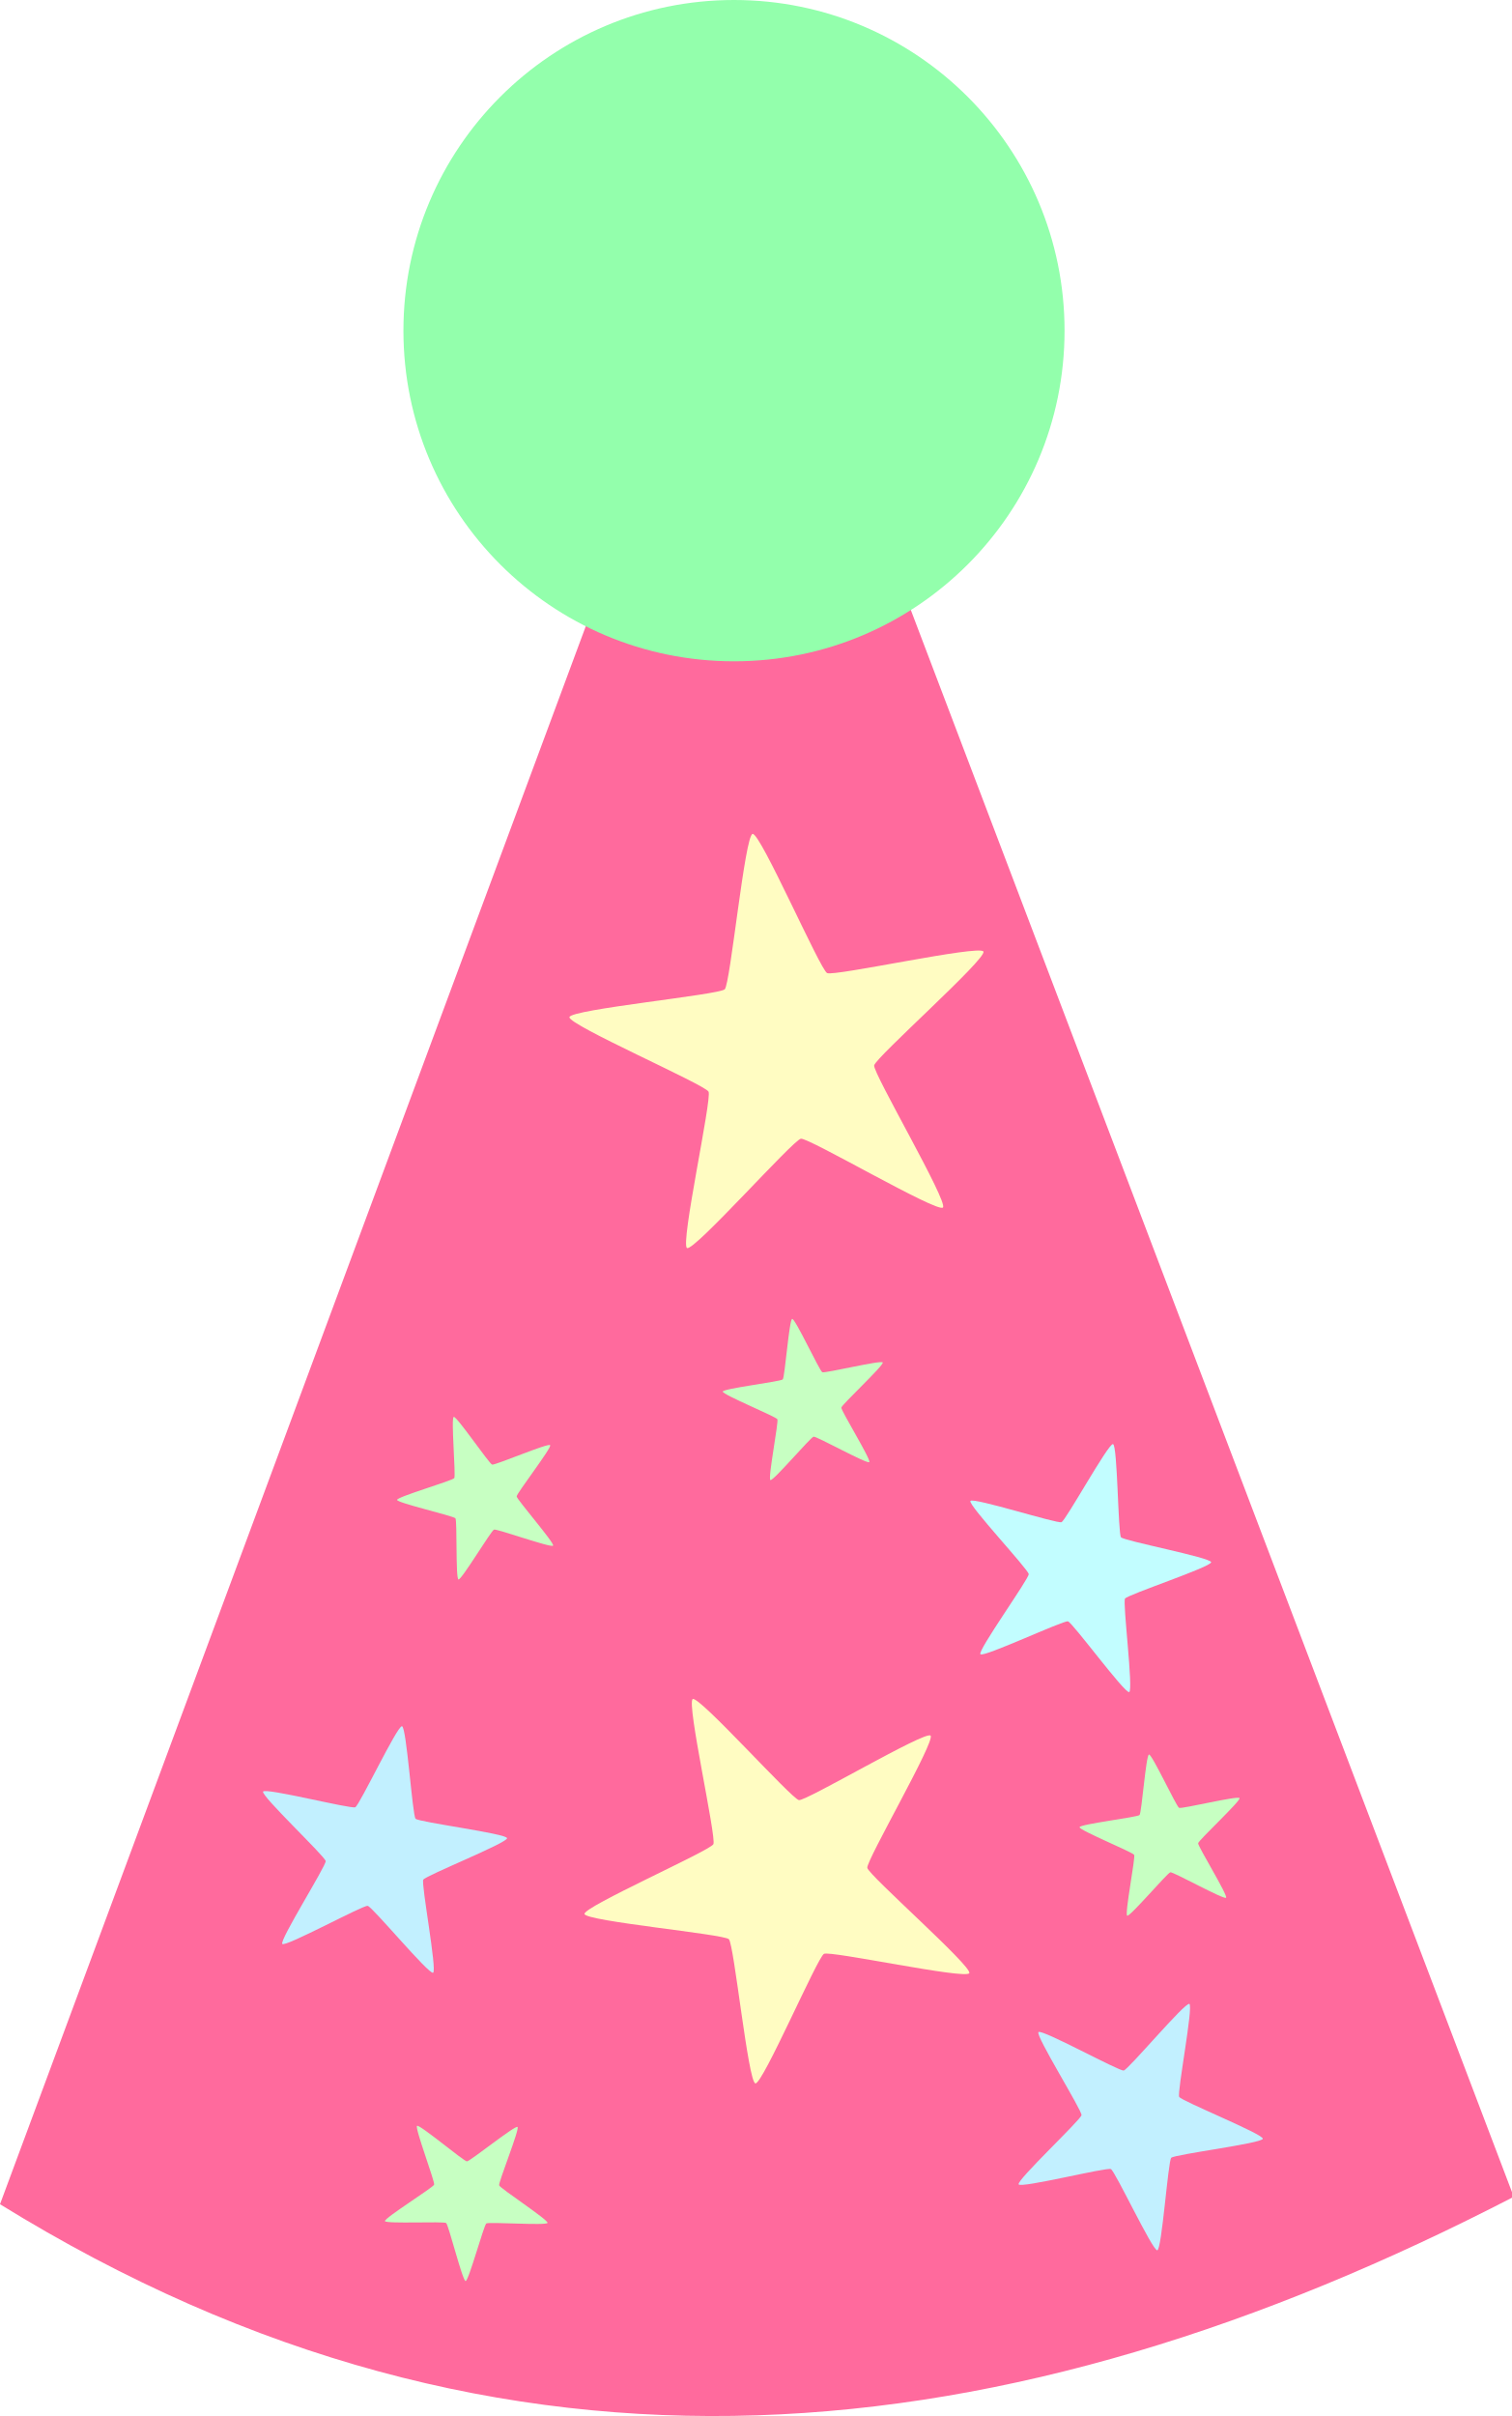
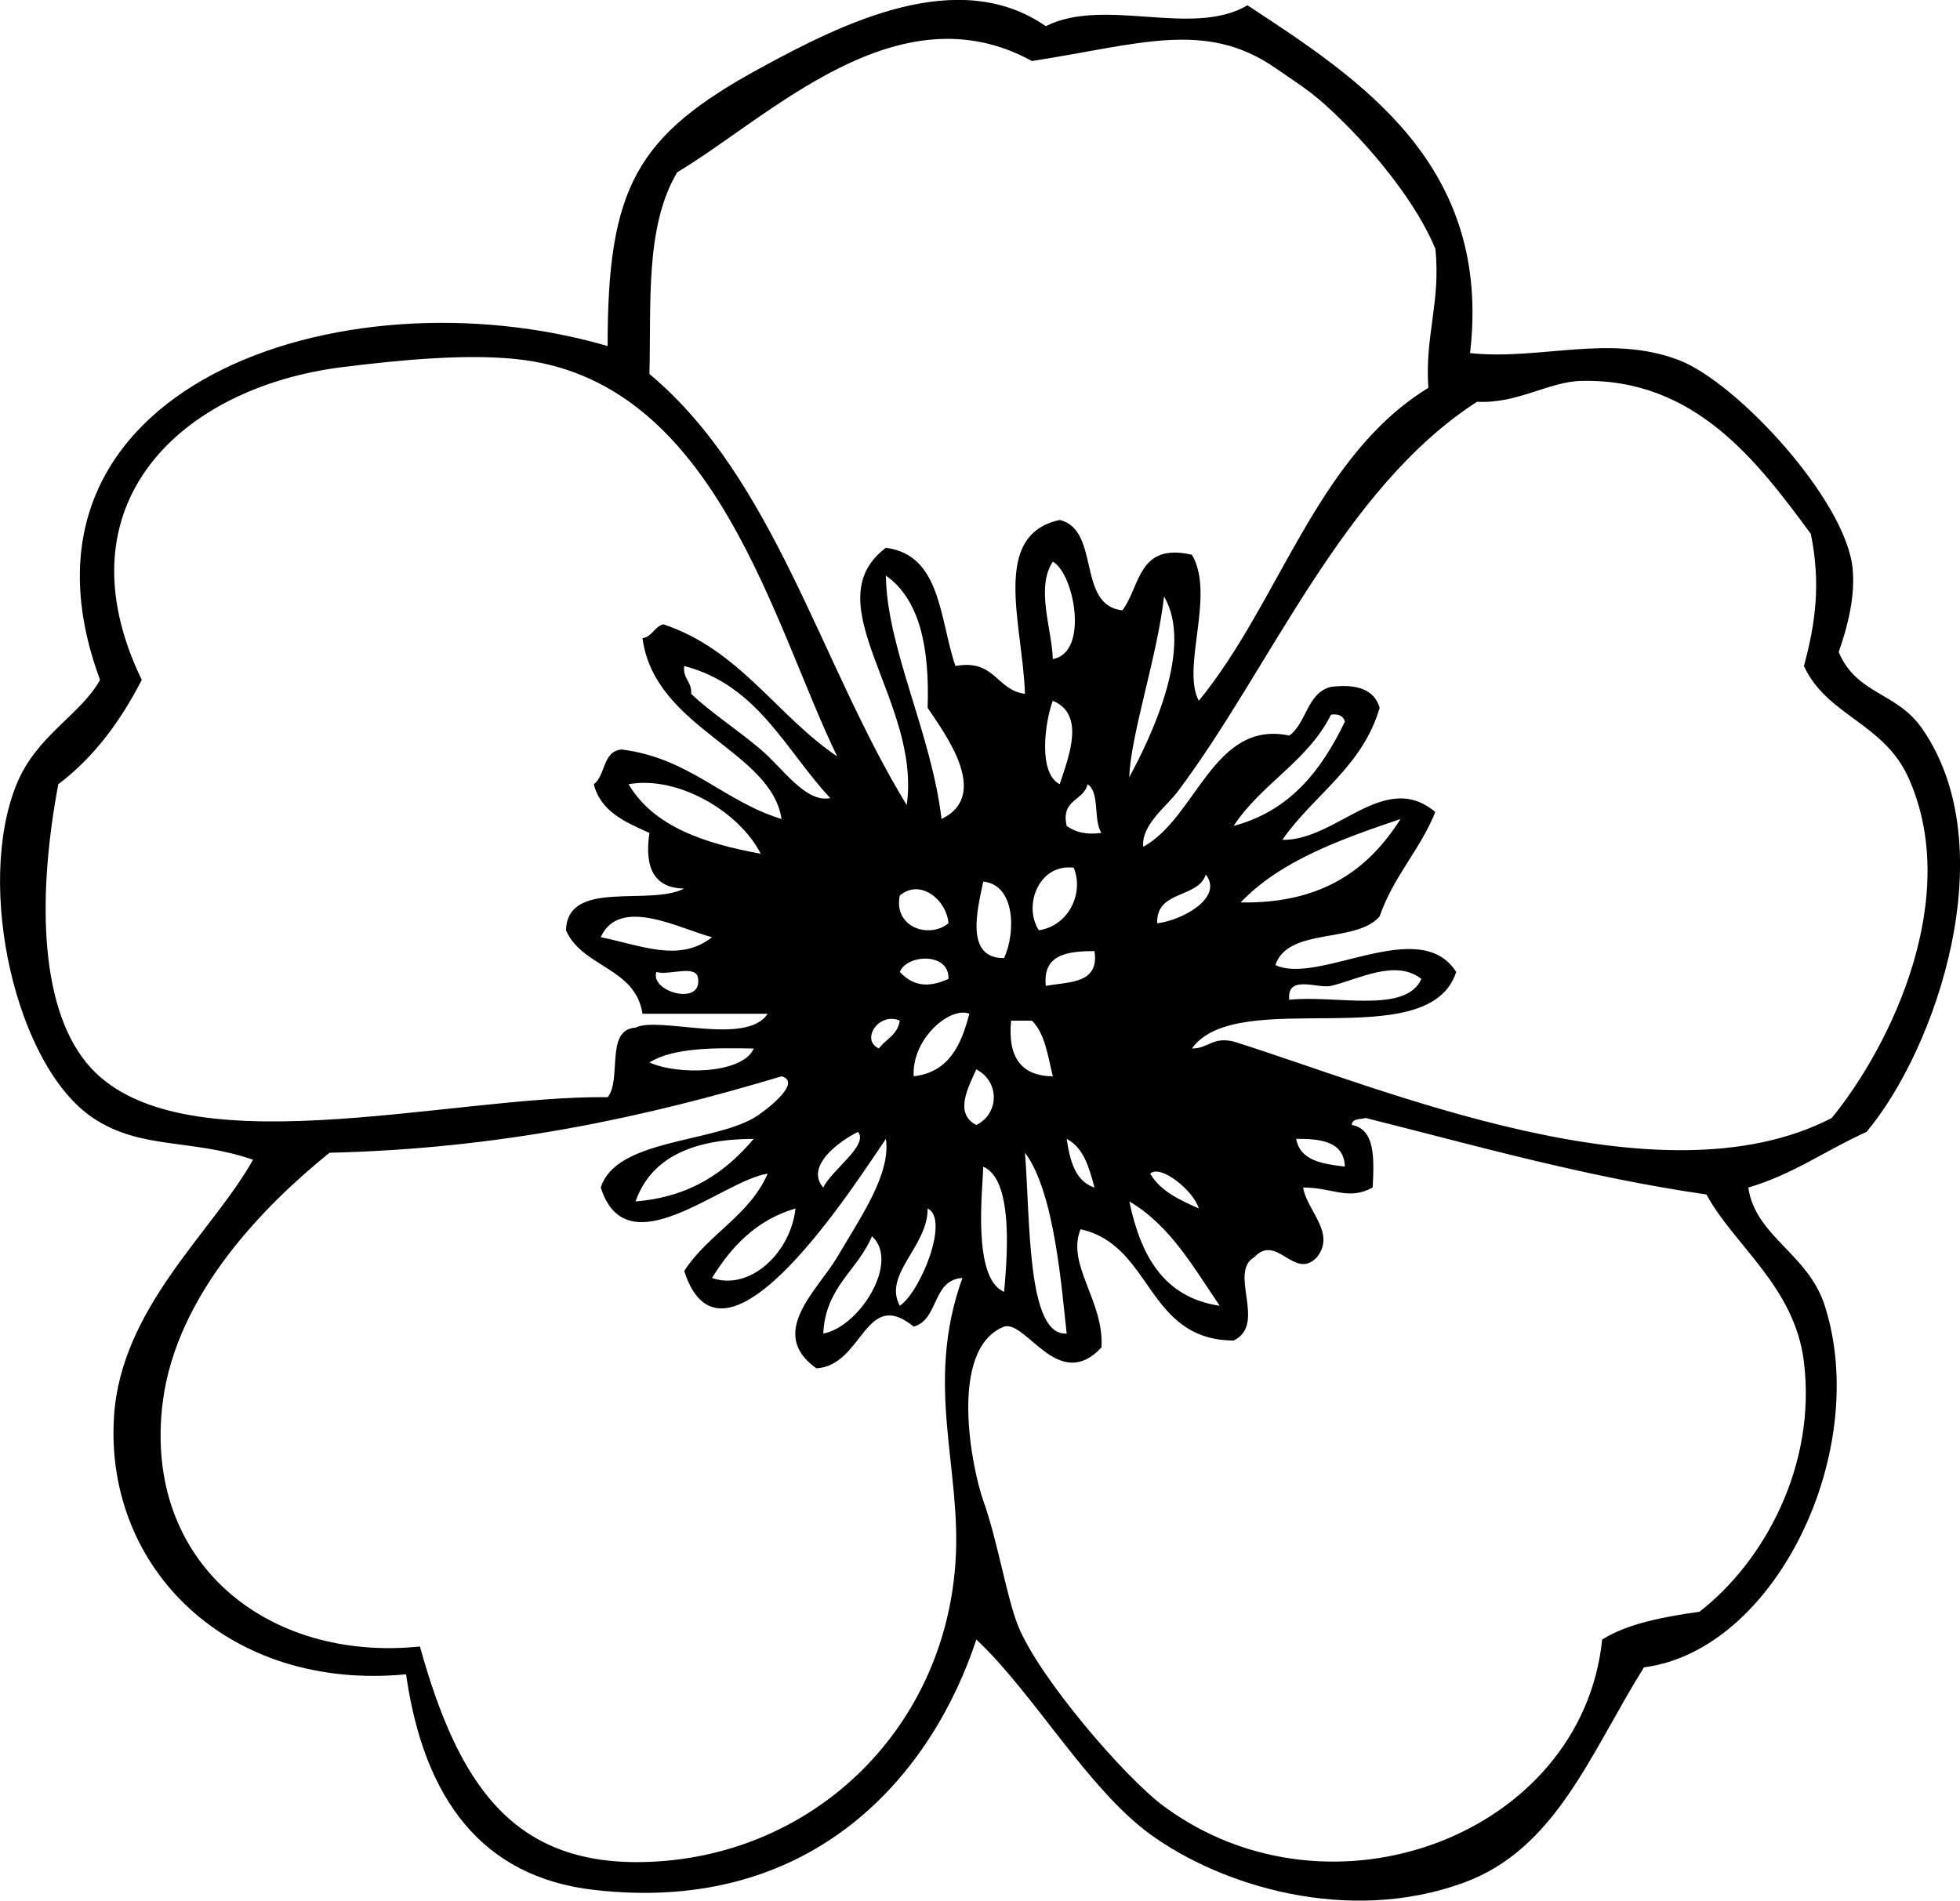
- <svg xmlns="http://www.w3.org/2000/svg" viewBox="0 0 582 930" id="svg2" version="1.1">
-   <defs id="defs4" />
-   <g id="layer1" transform="translate(-62.85714,-38.16902)">
-     <path style="fill:#ff6a9d;fill-opacity:1;fill-rule:nonzero;stroke:none" d="M 62.857,886.648 351.429,109.505 645.714,883.791 C 451.429,984.235 257.143,1006.714 62.857,886.648 z" id="path2985" />
-     <path style="fill:#fffcc2;fill-opacity:1;fill-rule:nonzero;stroke:none" id="path3755" d="m 405.714,583.791 c -2.148,2.148 -51.69,-26.952 -54.69,-26.477 -3.001,0.475 -41.125,43.46 -43.832,42.081 -2.707,-1.379 9.66,-57.488 8.281,-60.195 -1.379,-2.707 -54.042,-25.682 -53.566,-28.683 0.475,-3.001 57.66,-8.578 59.808,-10.726 2.148,-2.148 7.725,-59.333 10.726,-59.808 3.001,-0.475 25.976,52.187 28.683,53.566 2.707,1.379 58.816,-10.988 60.195,-8.281 1.379,2.707 -41.606,40.831 -42.081,43.832 -0.475,3.001 28.625,52.542 26.477,54.69 z" transform="translate(20.20305,-80.8122)" />
-     <path transform="matrix(0.5575318,0.2008021,-0.2008021,0.5575318,120.643,390.5892)" d="m 405.714,583.791 c -2.148,2.148 -51.69,-26.952 -54.69,-26.477 -3.001,0.475 -41.125,43.46 -43.832,42.081 -2.707,-1.379 9.66,-57.488 8.281,-60.195 -1.379,-2.707 -54.042,-25.682 -53.566,-28.683 0.475,-3.001 57.66,-8.578 59.808,-10.726 2.148,-2.148 7.725,-59.333 10.726,-59.808 3.001,-0.475 25.976,52.187 28.683,53.566 2.707,1.379 58.816,-10.988 60.195,-8.281 1.379,2.707 -41.606,40.831 -42.081,43.832 -0.475,3.001 28.625,52.542 26.477,54.69 z" id="path3757" style="fill:#c2f0ff;fill-opacity:1;fill-rule:nonzero;stroke:none" />
-     <path style="fill:#fffcc2;fill-opacity:1;fill-rule:nonzero;stroke:none" id="path3759" d="m 405.714,583.791 c -2.148,2.148 -51.69,-26.952 -54.69,-26.477 -3.001,0.475 -41.125,43.46 -43.832,42.081 -2.707,-1.379 9.66,-57.488 8.281,-60.195 -1.379,-2.707 -54.042,-25.682 -53.566,-28.683 0.475,-3.001 57.66,-8.578 59.808,-10.726 2.148,-2.148 7.725,-59.333 10.726,-59.808 3.001,-0.475 25.976,52.187 28.683,53.566 2.707,1.379 58.816,-10.988 60.195,-8.281 1.379,2.707 -41.606,40.831 -42.081,43.832 -0.475,3.001 28.625,52.542 26.477,54.69 z" transform="matrix(0.5493115,0.7489061,-0.7489061,0.5493115,568.0549,215.6116)" />
-     <path transform="matrix(0.3811476,-0.07178754,0.07178754,0.3811476,79.26597,439.7498)" d="m 405.714,583.791 c -2.148,2.148 -51.69,-26.952 -54.69,-26.477 -3.001,0.475 -41.125,43.46 -43.832,42.081 -2.707,-1.379 9.66,-57.488 8.281,-60.195 -1.379,-2.707 -54.042,-25.682 -53.566,-28.683 0.475,-3.001 57.66,-8.578 59.808,-10.726 2.148,-2.148 7.725,-59.333 10.726,-59.808 3.001,-0.475 25.976,52.187 28.683,53.566 2.707,1.379 58.816,-10.988 60.195,-8.281 1.379,2.707 -41.606,40.831 -42.081,43.832 -0.475,3.001 28.625,52.542 26.477,54.69 z" id="path3761" style="fill:#c7ffc2;fill-opacity:1;fill-rule:nonzero;stroke:none" />
-     <path style="fill:#c2fdff;fill-opacity:1;fill-rule:nonzero;stroke:none" id="path3763" d="m 405.714,583.791 c -2.148,2.148 -51.69,-26.952 -54.69,-26.477 -3.001,0.475 -41.125,43.46 -43.832,42.081 -2.707,-1.379 9.66,-57.488 8.281,-60.195 -1.379,-2.707 -54.042,-25.682 -53.566,-28.683 0.475,-3.001 57.66,-8.578 59.808,-10.726 2.148,-2.148 7.725,-59.333 10.726,-59.808 3.001,-0.475 25.976,52.187 28.683,53.566 2.707,1.379 58.816,-10.988 60.195,-8.281 1.379,2.707 -41.606,40.831 -42.081,43.832 -0.475,3.001 28.625,52.542 26.477,54.69 z" transform="matrix(0.3908448,-0.4454252,0.4454252,0.3908448,110.5931,592.0576)" />
-     <path transform="matrix(0.4696169,-0.3614183,0.3614183,0.4696169,147.5645,733.918)" d="m 405.714,583.791 c -2.148,2.148 -51.69,-26.952 -54.69,-26.477 -3.001,0.475 -41.125,43.46 -43.832,42.081 -2.707,-1.379 9.66,-57.488 8.281,-60.195 -1.379,-2.707 -54.042,-25.682 -53.566,-28.683 0.475,-3.001 57.66,-8.578 59.808,-10.726 2.148,-2.148 7.725,-59.333 10.726,-59.808 3.001,-0.475 25.976,52.187 28.683,53.566 2.707,1.379 58.816,-10.988 60.195,-8.281 1.379,2.707 -41.606,40.831 -42.081,43.832 -0.475,3.001 28.625,52.542 26.477,54.69 z" id="path3765" style="fill:#c2f0ff;fill-opacity:1;fill-rule:nonzero;stroke:none" />
-     <path style="fill:#c7ffc2;fill-opacity:1;fill-rule:nonzero;stroke:none" id="path3769" d="m 405.714,583.791 c -2.148,2.148 -51.69,-26.952 -54.69,-26.477 -3.001,0.475 -41.125,43.46 -43.832,42.081 -2.707,-1.379 9.66,-57.488 8.281,-60.195 -1.379,-2.707 -54.042,-25.682 -53.566,-28.683 0.475,-3.001 57.66,-8.578 59.808,-10.726 2.148,-2.148 7.725,-59.333 10.726,-59.808 3.001,-0.475 25.976,52.187 28.683,53.566 2.707,1.379 58.816,-10.988 60.195,-8.281 1.379,2.707 -41.606,40.831 -42.081,43.832 -0.475,3.001 28.625,52.542 26.477,54.69 z" transform="matrix(0.2712527,0.2772164,-0.2772164,0.2712527,293.9152,645.402)" />
-     <path transform="matrix(0.128207,0.3660464,-0.3660464,0.128207,658.553,552.2272)" d="m 405.714,583.791 c -2.148,2.148 -51.69,-26.952 -54.69,-26.477 -3.001,0.475 -41.125,43.46 -43.832,42.081 -2.707,-1.379 9.66,-57.488 8.281,-60.195 -1.379,-2.707 -54.042,-25.682 -53.566,-28.683 0.475,-3.001 57.66,-8.578 59.808,-10.726 2.148,-2.148 7.725,-59.333 10.726,-59.808 3.001,-0.475 25.976,52.187 28.683,53.566 2.707,1.379 58.816,-10.988 60.195,-8.281 1.379,2.707 -41.606,40.831 -42.081,43.832 -0.475,3.001 28.625,52.542 26.477,54.69 z" id="path3771" style="fill:#c7ffc2;fill-opacity:1;fill-rule:nonzero;stroke:none" />
-     <path style="fill:#c7ffc2;fill-opacity:1;fill-rule:nonzero;stroke:none" id="path3773" d="m 405.714,583.791 c -2.148,2.148 -51.69,-26.952 -54.69,-26.477 -3.001,0.475 -41.125,43.46 -43.832,42.081 -2.707,-1.379 9.66,-57.488 8.281,-60.195 -1.379,-2.707 -54.042,-25.682 -53.566,-28.683 0.475,-3.001 57.66,-8.578 59.808,-10.726 2.148,-2.148 7.725,-59.333 10.726,-59.808 3.001,-0.475 25.976,52.187 28.683,53.566 2.707,1.379 58.816,-10.988 60.195,-8.281 1.379,2.707 -41.606,40.831 -42.081,43.832 -0.475,3.001 28.625,52.542 26.477,54.69 z" transform="matrix(0.128207,0.3660464,-0.3660464,0.128207,521.1723,384.5419)" />
-     <path style="fill:#93ffac;fill-opacity:1;fill-rule:nonzero;stroke:none" id="path3777" d="m 478.812,137.164 c 0,70.294 -56.985,127.279 -127.279,127.279 -70.294,0 -127.279,-56.985 -127.279,-127.279 0,-70.294 56.985,-127.279 127.279,-127.279 70.294,0 127.279,56.985 127.279,127.279 z" transform="translate(-6.060915,28.28427)" />
-   </g>
+ <svg xmlns="http://www.w3.org/2000/svg" id="Layer_1" style="enable-background:new 0 0 187.639 181.976" xml:space="preserve" viewBox="0 0 187.639 181.976" version="1.1" y="0px" x="0px">
+   <path style="clip-rule:evenodd;fill-rule:evenodd" d="m140.74 33.806c6.667 0.718 13.326-1.866 19.974 0.667 5.567 2.119 16.024 13.424 16.645 19.972 0.244 2.568-0.385 5.261-1.332 7.989 1.747 4.107 5.537 3.784 7.988 7.325 7.914 11.411 1.379 30.624-5.326 38.616-3.833 1.715-7.021 4.071-11.318 5.326 0.678 4.689 5.728 6.31 7.325 11.318 4.446 13.922-4.691 32.988-17.311 34.619-5.161 8.252-8.412 17.414-17.312 20.641-11.048 4.004-23.139 0.301-29.96-4.659-5.989-4.359-11.256-13.624-16.645-18.645-4.107 12.517-15.257 26.433-36.619 23.971-10.685-1.233-16.271-8.686-17.975-20.641-16.956 1.631-28.857-10.067-27.963-24.634 0.642-10.463 9.468-17.748 13.315-24.634-5.887-2.035-10.725-0.927-15.312-3.996-7.409-4.952-11.302-22.193-7.325-31.957 1.907-4.682 6.093-6.591 7.989-9.989-10.337-27.928 22.925-39.42 48.594-31.965-0.016-15.236 2.782-20.169 14.648-26.63 7.881-4.294 18.909-9.807 27.297-3.996 5.67-2.834 14.02 1.124 19.308-1.997 10.88 7.136 23.41 15.296 21.31 33.29zm-3.33-9.989c-1.744-4.248-5.618-8.97-8.655-11.982-2.898-2.88-3.506-3.148-6.656-5.326-6.705-4.638-13.042-2.254-23.304-0.667-12.873-7.062-25.067 5.326-33.961 10.653-3.102 5.196-2.479 12.605-2.663 19.308 11.969 10.002 16.3 27.641 24.634 41.279 1.417-9.961-9.021-19.337-1.997-24.634 5.31 0.683 5.128 6.856 6.659 11.318 3.803-0.696 3.896 2.316 6.657 2.663-0.22-6.688-3.322-15.211 3.329-16.645 3.931 0.954 1.596 8.17 5.992 8.655 1.734-2.262 1.466-6.526 6.659-5.326 2.275 3.801-1.04 10.798 0.664 13.981 7.788-9.522 11.245-23.377 21.971-29.96-0.34-5.016 1.19-8.142 0.68-13.317zm-87.22 10.655c-5.191-0.702-12.177 0.033-17.311 0.664-15.513 1.907-27.462 13.093-19.308 29.96-2.037 3.956-4.573 7.415-7.989 9.989-1.905 10.115-1.945 20.936 2.663 26.635 8.479 10.484 34.741 3.129 49.934 3.329 1.376-1.73-0.271-6.485 2.663-6.658 2.238-1.133 10.631 1.801 12.649-1.331h-11.982c-0.672-4.435-5.776-4.432-7.325-7.989 0.157-4.947 7.938-2.273 11.318-3.996-2.842-0.043-3.833-1.937-3.329-5.326-2.29-1.038-4.646-2.01-5.326-4.66 1.146-0.854 0.826-3.17 2.663-3.33 6.51 0.815 9.709 4.938 15.314 6.659-1.005-6.589-12.161-8.667-13.315-17.312 0.948-0.16 1.122-1.097 1.997-1.333 7.32 2.446 10.817 8.712 16.645 12.651-6.11-12.523-11.45-35.455-29.961-37.953zm123.17 16.645c-5.045-6.835-11.034-14.908-21.972-14.648-3.161 0.076-6.111 2.208-9.985 1.997-12.911 8.339-19.776 25.506-28.63 37.286-1.148 1.53-3.508 3.205-3.329 5.326 5.114-2.793 6.721-12.174 13.981-10.652 1.683-1.203 1.683-4.091 3.996-4.663 2.535-0.314 4.155 0.282 4.659 2-1.646 5.673-6.317 8.328-9.319 12.649 5.205 0.089 9.785-6.757 14.646-2.663-1.466 3.638-4.025 6.182-5.326 9.985-2.245 2.636-8.756 1.008-9.985 4.663 4.143 1.97 13.827-4.836 17.312 0.664-2.62 8.113-20.969 1.243-25.301 7.325 1.568 0.014 1.959-1.148 3.993-0.667 14.065 4.402 40.762 15.87 57.26 7.323 5.676-6.949 12.526-21.155 7.322-32.623-2.373-5.226-7.794-5.887-9.985-10.652 1.13-4.16 1.62-7.942 0.66-12.658zm-72.57 11.982c3.511-0.604 2.028-8.238 0-9.319-1.66 2.484-0.08 6.461 0 9.319zm-10.654 15.315c4.852-2.338 0.116-8.417-1.331-10.652 0.195-5.746-0.742-10.357-3.995-12.652 0.081 6.944 4.353 15.071 5.326 23.304zm17.974-3.996c2.213-4.096 6.155-12.486 3.329-17.311-0.65 5.794-3.2 13.215-3.33 17.311zm-41.942-7.989c1.848 1.769 4.392 3.405 6.659 5.326 2.146 1.818 4.286 5.134 6.656 4.66-4.283-4.592-6.936-10.817-13.982-12.649-0.148 1.259 0.751 1.468 0.667 2.663zm35.282 8.655c0.84-2.587 2.514-6.689-0.666-7.989-0.74 2.024-1.436 6.927 0.67 7.989zm16.65 3.994c5.427-1.452 8.415-5.345 10.652-9.986-0.146-0.52-0.556-0.775-1.33-0.667-2.21 4.451-6.69 6.624-9.32 10.653zm-57.924-3.994c2.395 4.042 7.208 5.662 12.651 6.656-2.043-4.028-7.919-7.504-12.651-6.656zm41.944 3.994c0.772 0.561 1.786 0.88 3.33 0.667-0.811-1.189-0.122-3.874-1.333-4.66-0.37 1.625-2.58 1.416-2 3.993zm16.65 7.325c7.905 0.136 12.294-3.243 15.312-7.989-5.8 1.964-11.52 4.015-15.31 7.989zm-19.312 2.663c2.89-0.436 4.328-3.598 3.329-5.992-3.341-0.399-4.863 3.635-3.332 5.992zm11.322-0.667c2.411-0.276 6.377-2.465 4.659-4.66-0.79 2.323-4.76 1.458-4.66 4.66zm-14.652 3.33c1.151-2.546 1.035-7.03-1.997-7.323-0.544 2.617-1.804 7.369 1.997 7.323zm-9.986-5.993c-0.636 3.029 2.799 4.191 4.66 2.663-0.174-2.218-2.669-4.32-4.66-2.663zm-28.629 3.996c3.86 0.775 7.531 2.468 10.652 0-2.939-0.742-8.864-4.012-10.652 0zm42.607 4.661c2.254-0.409 5.142-0.185 4.659-3.33-2.66-0.003-4.973 0.349-4.66 3.33zm-13.978-1.333c1.282 1.349 2.68 1.549 4.66 0.666 0.106-2.58-3.996-2.371-4.66-0.666zm-19.308 0.666c-0.084-1.471-2.826-0.281-3.996-0.666-0.633 1.879 4.33 3.288 3.996 0.666zm60.586 0.667c-1.246 0.295-4.251-1.144-3.996 1.33 4.399-0.482 11.153 1.39 12.651-1.997-2.48-1.94-5.97 0.03-8.65 0.667zm-39.947 8.657c3.378-0.396 4.551-2.996 5.326-5.993-1.861-0.731-5.541 2.428-5.326 5.993zm-3.33-2.67c0.667-0.892 1.801-1.309 1.999-2.663-2.056-0.865-3.776 1.892-1.999 2.663zm16.647 2.67c-0.478-1.964-0.759-4.123-1.997-5.326h-1.997c-0.329 3.436 0.914 5.296 3.994 5.326zm-38.618-1.33c2.614 1.225 8.926 1.138 9.988-1.33-3.835-0.07-7.642-0.1-9.988 1.33zm31.293 5.99c2.159-1.034 2.306-4.12 0-5.326-0.764 1.71-2.149 4.22 0 5.33zm-61.919 2.66c-6.006 4.853-14.691 13.427-15.979 23.971-1.872 15.353 10.122 24.804 24.634 23.301 3.639 13.079 8.78 20.871 21.307 20.641 15.979-0.298 28.831-12.392 29.96-28.63 0.631-9.095-3.018-17.026 0.667-27.297-2.923 0.185-2.232 3.982-4.662 4.659-4.671-3.803-4.825 3.729-9.319 3.996-4.768-3.389 0.162-7.522 1.997-10.652 2.267-3.874 5.147-7.951 4.66-11.318-2.642 3.81-15.537 24.401-19.308 12.649 2.257-3.515 6.248-5.294 7.989-9.322-4.389 0.683-13.489 9.191-15.978 1.333 1.43-4.595 10.465-4.265 14.648-6.659 0.796-0.455 4.798-3.378 2.663-3.993-12.967 3.9-26.797 6.93-43.279 7.32zm99.864 3.33c-2.357 1.286-3.845-0.017-6.656 0 0.354 2.213 3.159 4.343 1.33 6.658-2.153 2.312-3.836-2.313-5.992 0-2.547 1.447 1.235 6.453-1.997 7.989-8.382-0.051-7.731-9.135-14.648-10.652-1.395 3.382 2.281 6.887 2 11.316-4.107 4.395-7.192-2.633-9.322-1.997-5.413 2.157-3.061 13.668-1.997 16.646 1.384 3.882 2.243 9.268 3.33 11.984 1.978 4.944 10.232 14.554 13.981 17.312 16.092 11.836 40.046 2.604 41.942-15.981 2.46-1.536 5.833-2.159 9.322-2.663 6.171-4.792 11.229-13.995 9.988-23.967-0.896-7.188-6.719-11.138-9.322-15.979-11.63-1.688-21.979-4.654-32.623-7.325-0.518 0.148-1.313 0.019-1.333 0.666 2.25 0.42 2.14 3.19 2 5.99zm-52.593 0c0.789-1.683 4.356-4.04 3.33-5.326-1.675 0.8-5.14 3.26-3.33 5.33zm-17.975 1.33c5.332-0.437 8.667-2.872 11.319-5.99-5.755 0.02-9.815 1.73-11.319 5.99zm43.938-1.33c-0.509-1.932-1.054-3.828-2.663-4.66 0.32 2.12 0.82 4.06 2.66 4.66zm23.97-2c-0.076-2.365-2.202-2.679-4.66-2.663 0.36 2.08 2.49 2.4 4.66 2.66zm-26.63 15.98c-0.466-3.979-1.118-13.524-3.995-17.312 0.517 6.54 0.181 17.59 3.995 17.31zm-5.992-3.99c0.192-2.384 1.086-10.706-1.997-11.982-0.059 2.24-1.075 10.69 1.997 11.98zm18.642-7.99c-0.525-1.726-3.679-4.264-4.66-3.329 0.99 1.67 2.81 2.52 4.66 3.33zm2 9.32c-2.522-3.692-4.738-7.691-8.655-9.988 1.08 5.13 3.24 9.18 8.65 9.99zm-48.605-2.66c3.685 1.284 7.567-2.512 7.989-6.659-3.763 1.12-6.126 3.64-7.989 6.66zm17.977 2.66c1.961-1.314 4.806-8.279 2.663-9.322 0.057 3.62-4.307 6.32-2.663 9.32zm-7.325 2.66c3.459-0.637 7.361-6.838 4.663-9.322-1.375 3.29-4.465 4.86-4.663 9.32z" />
</svg>
